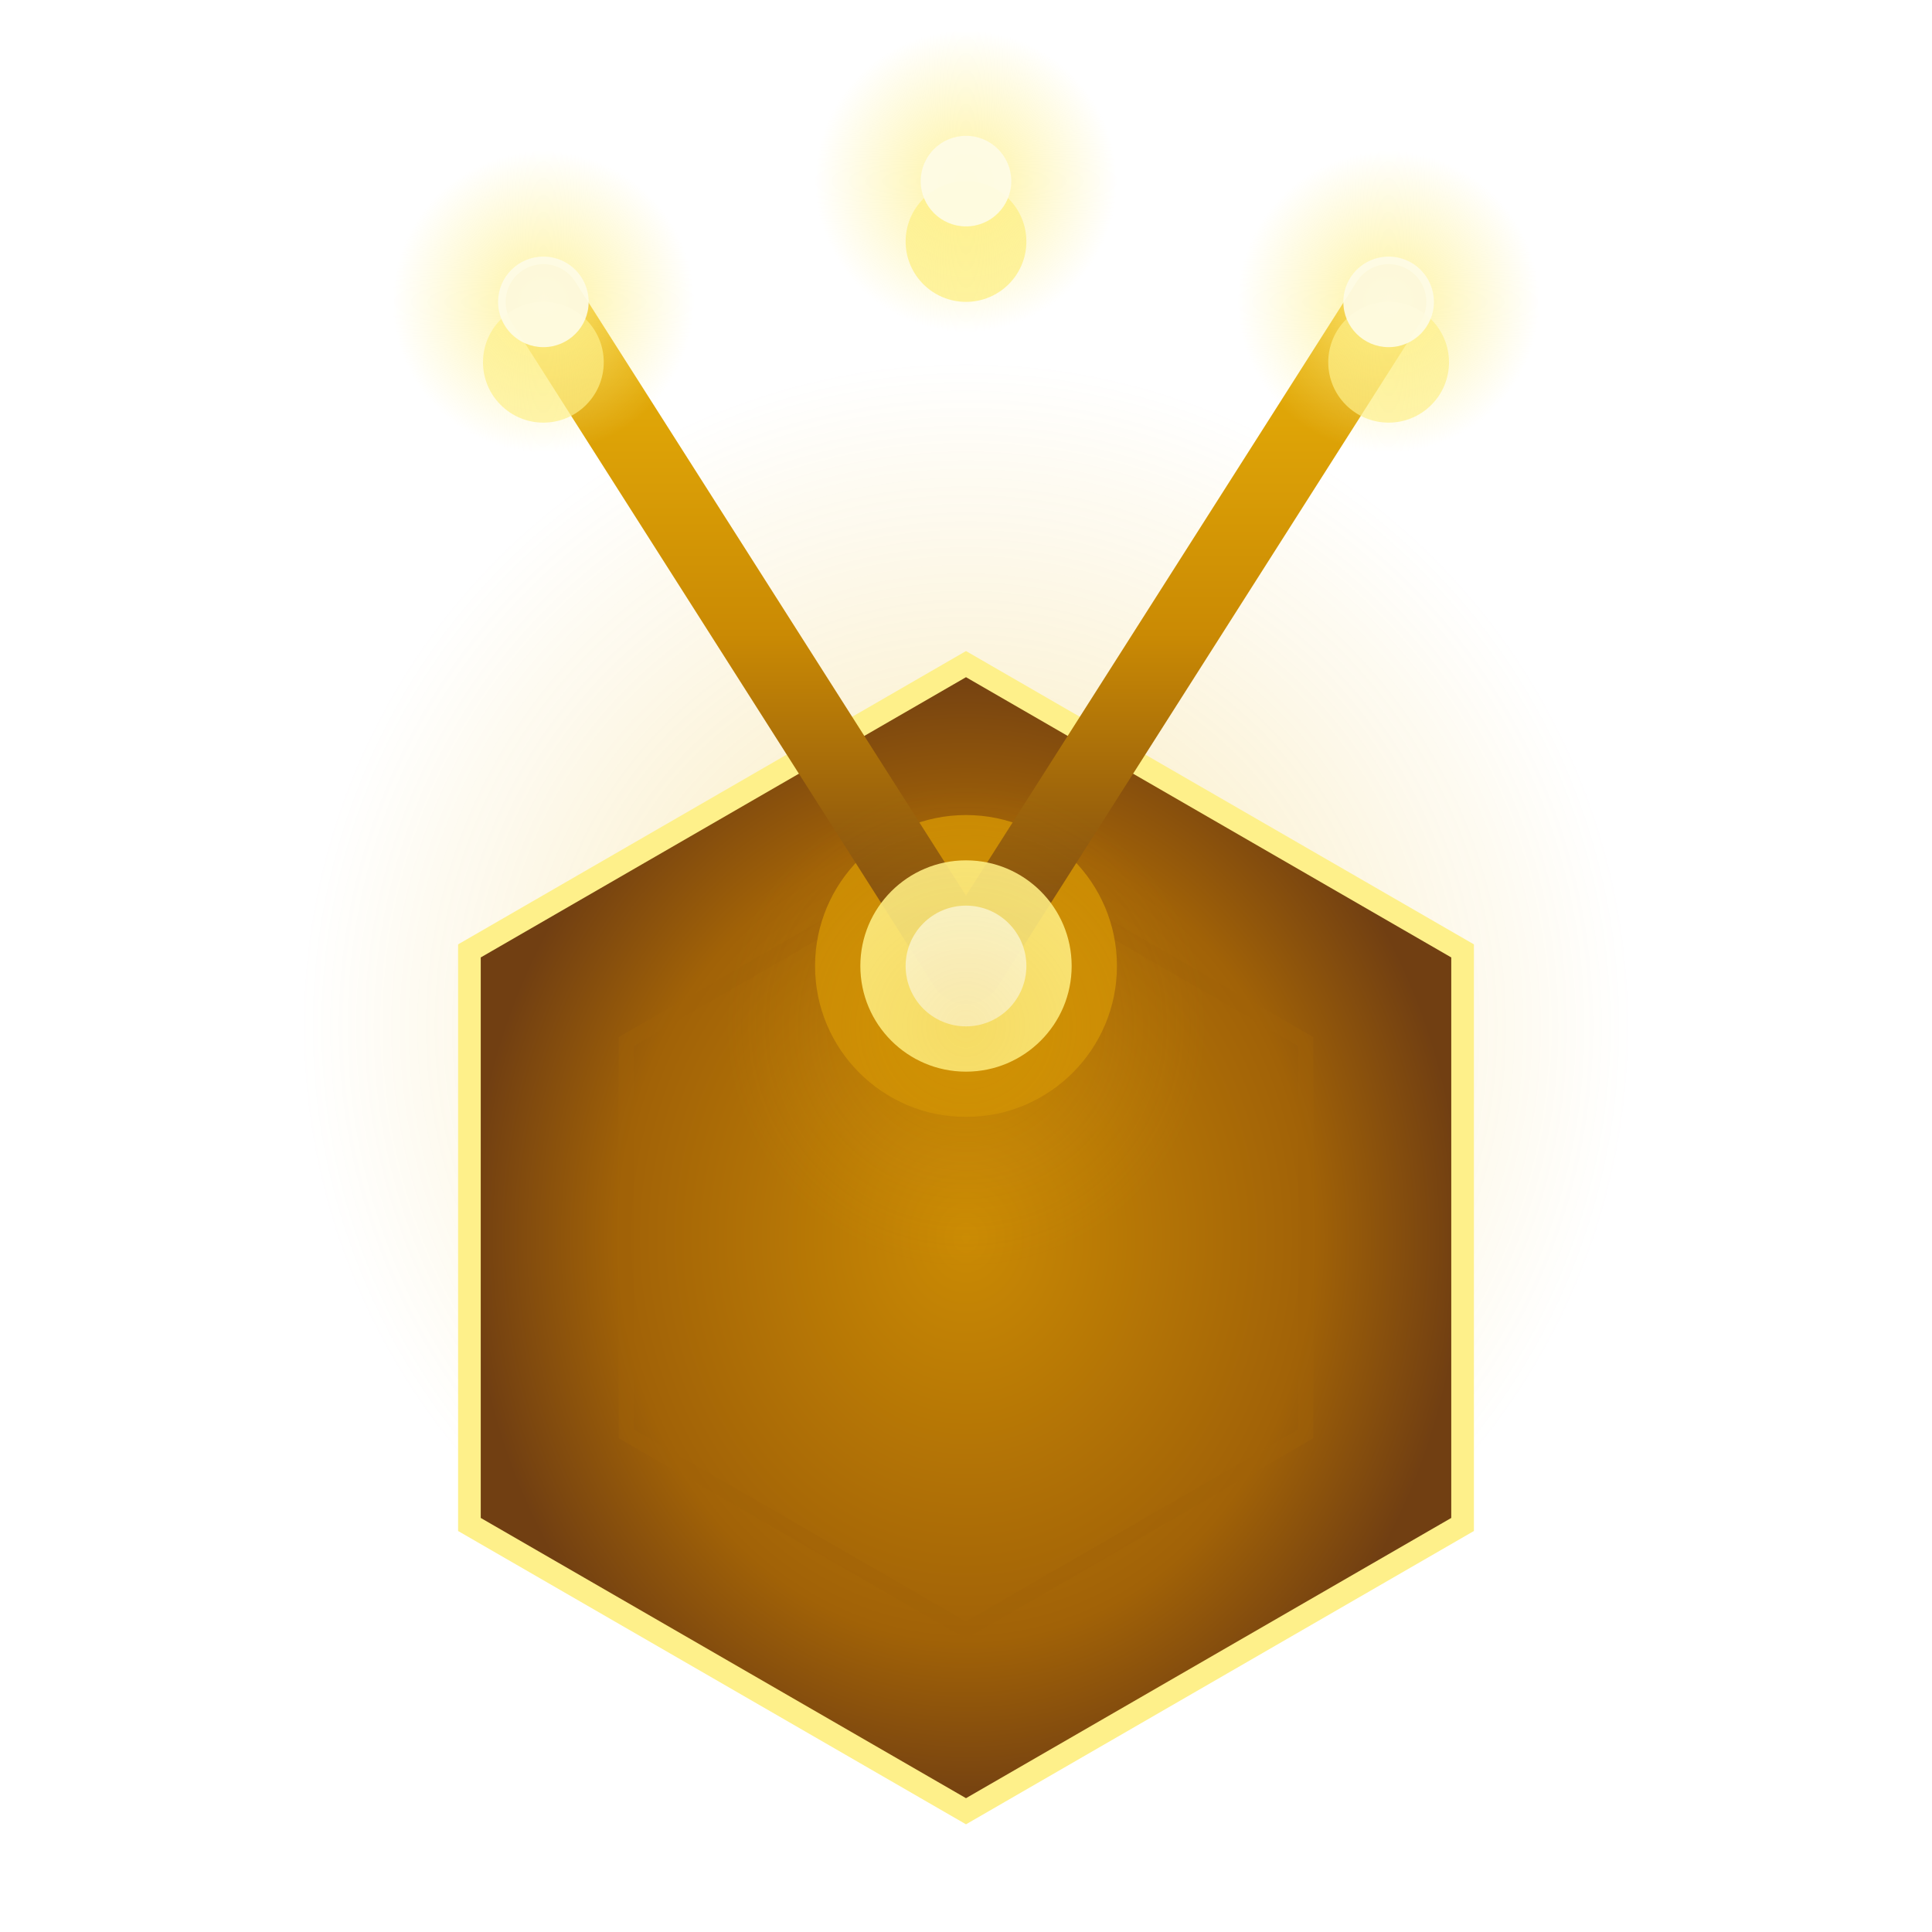
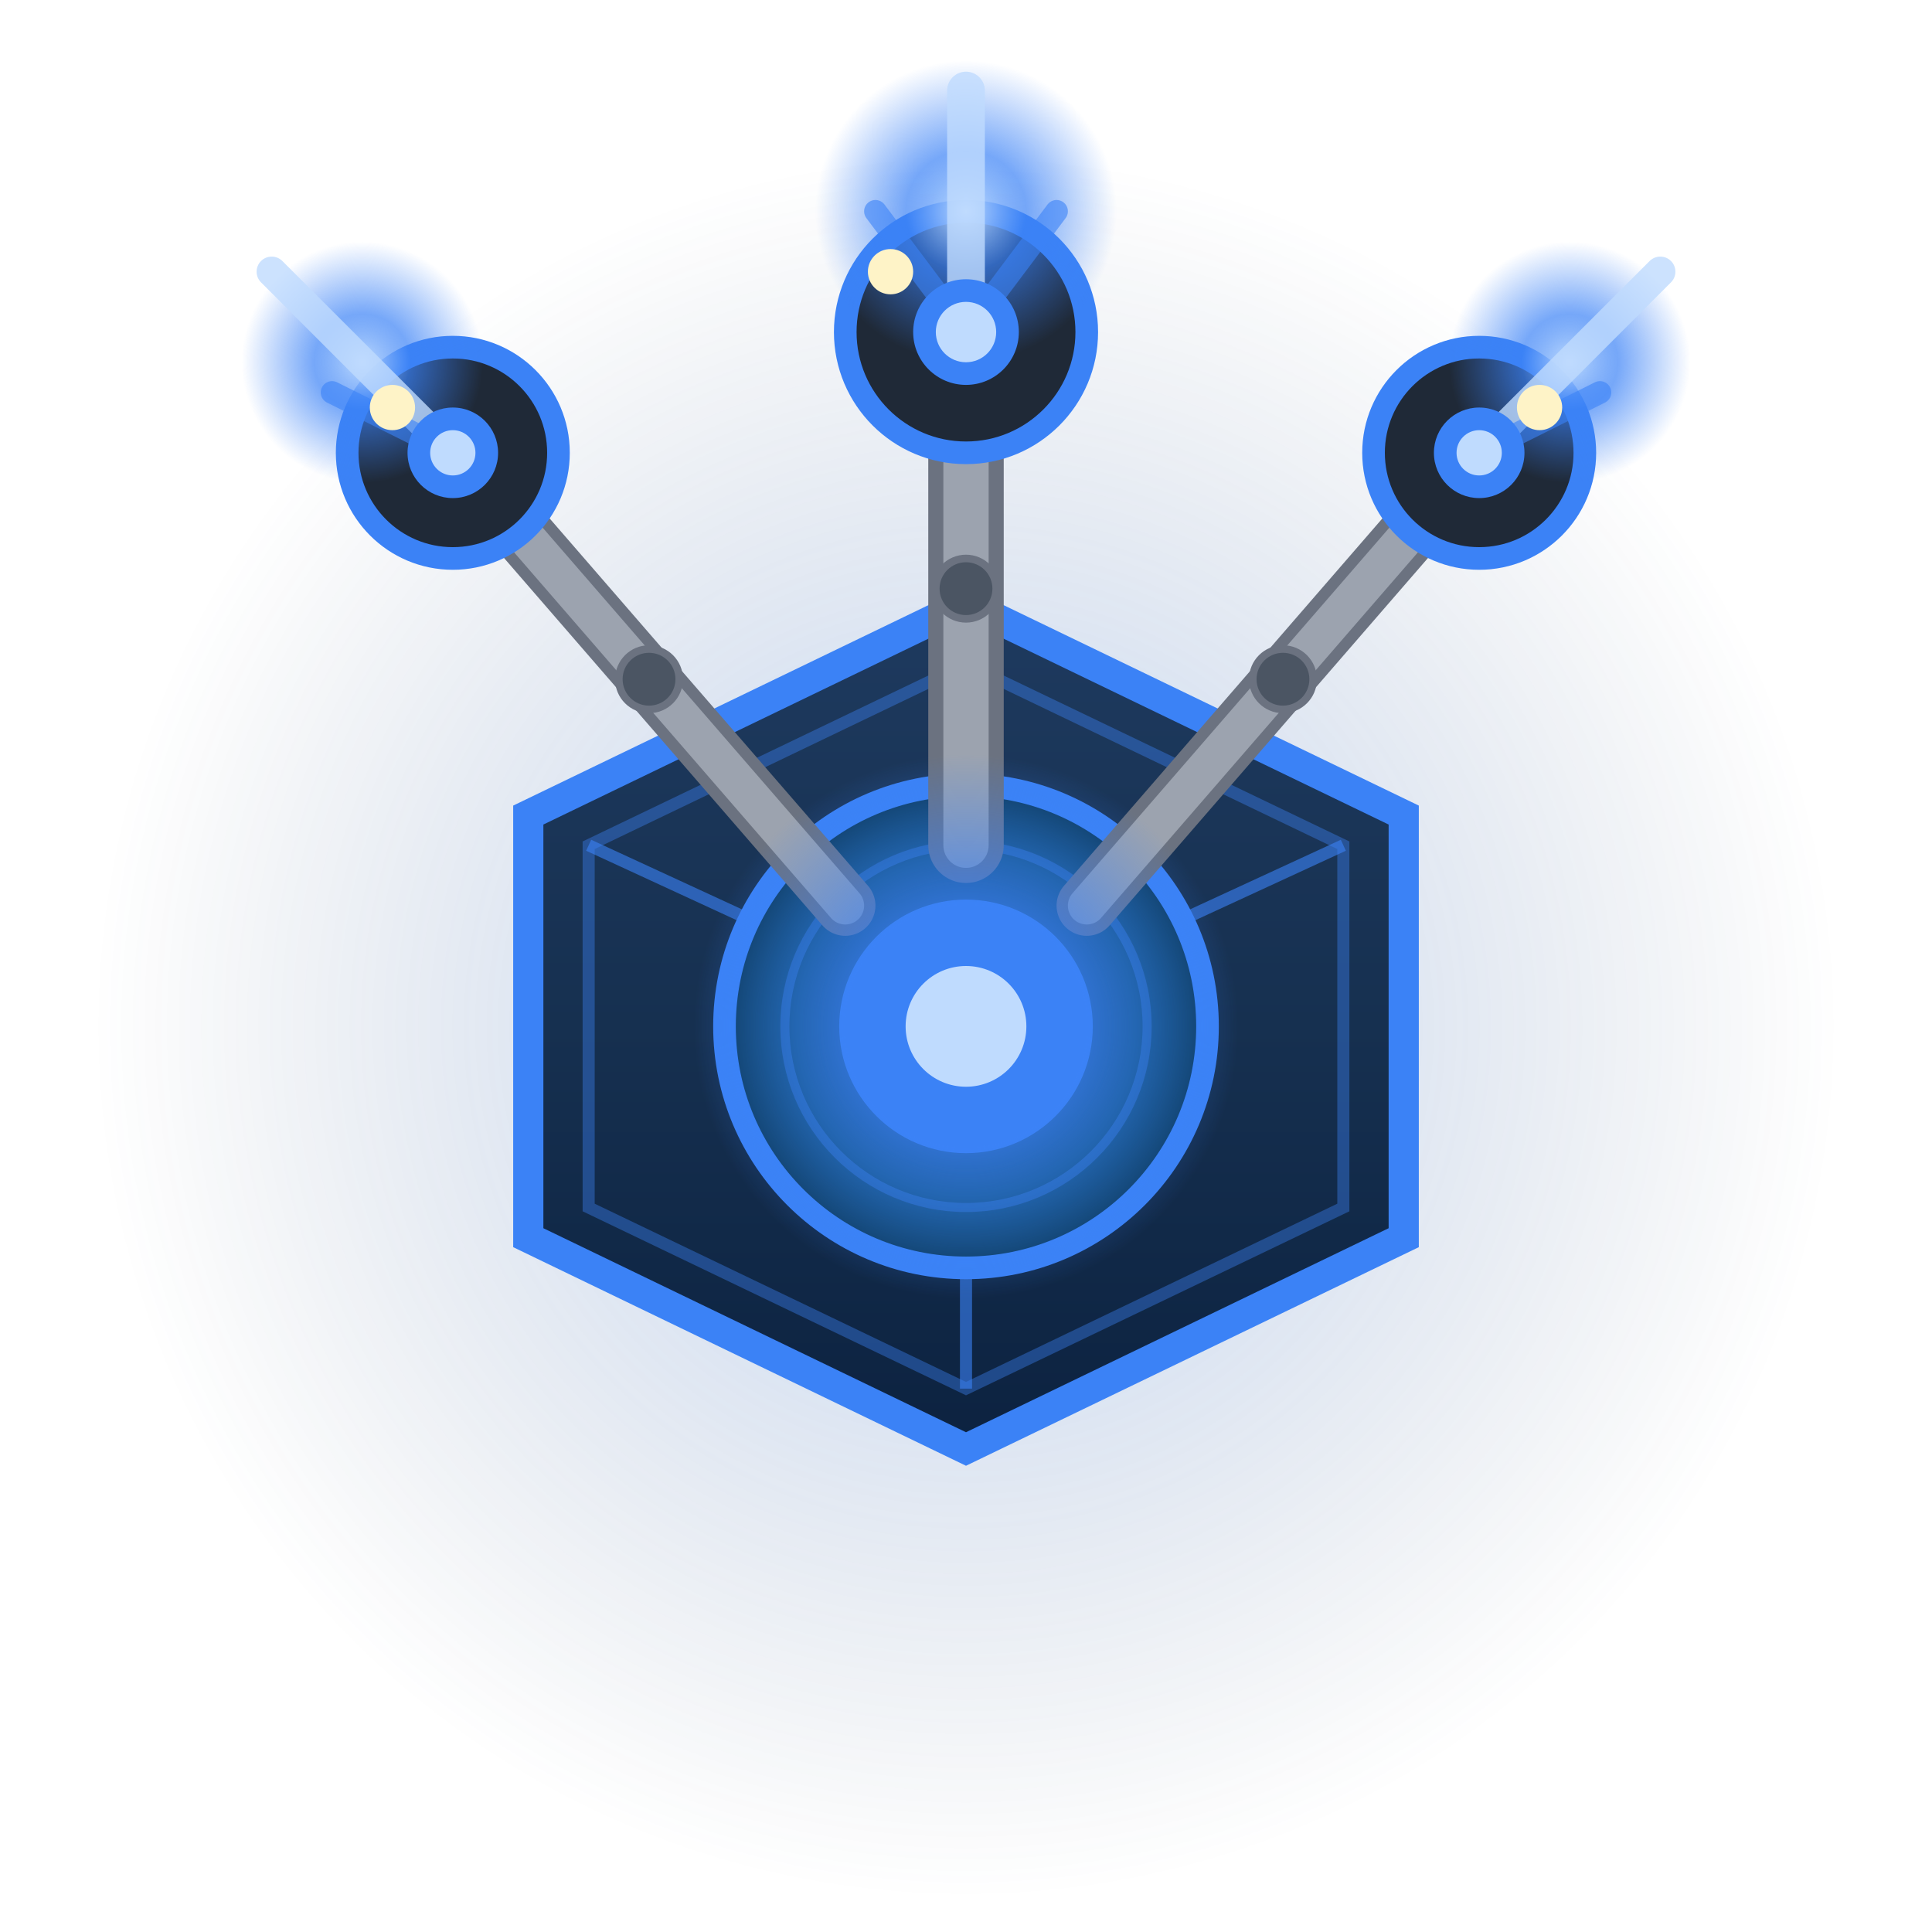
<svg xmlns="http://www.w3.org/2000/svg" viewBox="0 0 128 128">
  <defs>
-     <radialGradient id="tg0" cx="50%" cy="50%" r="50%">
-       <stop offset="0%" stop-color="#eab308" stop-opacity="0.3" />
-       <stop offset="100%" stop-color="#eab308" stop-opacity="0" />
+     <linearGradient id="basePlate" x1="0%" y1="0%" x2="0%" y2="100%">
+       <stop offset="0%" stop-color="#1e3a5f" />
+       <stop offset="50%" stop-color="#163050" />
+       <stop offset="100%" stop-color="#0c2240" />
+     </linearGradient>
+     <radialGradient id="hubMetal" cx="50%" cy="50%" r="50%">
+       <stop offset="0%" stop-color="#1e3a5f" />
+       <stop offset="70%" stop-color="#0c4a6e" />
+       <stop offset="100%" stop-color="#0a3655" />
    </radialGradient>
-     <radialGradient id="tg1" cx="50%" cy="50%" r="50%">
-       <stop offset="0%" stop-color="#ca8a04" />
-       <stop offset="70%" stop-color="#a16207" />
-       <stop offset="100%" stop-color="#713f12" />
+     <radialGradient id="coreGlow" cx="50%" cy="50%" r="50%">
+       <stop offset="0%" stop-color="#bfdbfe" stop-opacity="1" />
+       <stop offset="40%" stop-color="#3b82f6" stop-opacity="0.8" />
+       <stop offset="100%" stop-color="#3b82f6" stop-opacity="0" />
    </radialGradient>
-     <linearGradient id="tg2" x1="0%" y1="0%" x2="0%" y2="100%">
-       <stop offset="0%" stop-color="#eab308" />
-       <stop offset="50%" stop-color="#ca8a04" />
-       <stop offset="100%" stop-color="#713f12" />
-     </linearGradient>
-     <radialGradient id="tg3" cx="50%" cy="50%" r="50%">
-       <stop offset="0%" stop-color="#eab308" stop-opacity="0.2" />
-       <stop offset="100%" stop-color="#eab308" stop-opacity="0" />
+     <radialGradient id="muzzleFlash" cx="50%" cy="50%" r="50%">
+       <stop offset="0%" stop-color="#bfdbfe" stop-opacity="1" />
+       <stop offset="40%" stop-color="#3b82f6" stop-opacity="0.7" />
+       <stop offset="100%" stop-color="#3b82f6" stop-opacity="0" />
    </radialGradient>
-     <radialGradient id="tg4" cx="50%" cy="50%" r="50%">
-       <stop offset="0%" stop-color="#fef08a" stop-opacity="0.8" />
-       <stop offset="100%" stop-color="#fef08a" stop-opacity="0" />
-     </radialGradient>
-     <radialGradient id="tg5" cx="50%" cy="50%" r="50%">
-       <stop offset="0%" stop-color="#fef08a" stop-opacity="0.8" />
-       <stop offset="100%" stop-color="#fef08a" stop-opacity="0" />
-     </radialGradient>
-     <radialGradient id="tg6" cx="50%" cy="50%" r="50%">
-       <stop offset="0%" stop-color="#fef08a" stop-opacity="0.8" />
-       <stop offset="100%" stop-color="#fef08a" stop-opacity="0" />
+     <radialGradient id="ambientGlow" cx="50%" cy="50%" r="50%">
+       <stop offset="0%" stop-color="#3b82f6" stop-opacity="0.3" />
+       <stop offset="100%" stop-color="#1e3a5f" stop-opacity="0" />
    </radialGradient>
  </defs>
-   <circle cx="64" cy="68" r="44" fill="url(#tg0)" />
-   <polygon points="64.0,44.0 96.9,63.0 96.9,101.0 64.0,120.0 31.1,101.0 31.1,63.0" fill="url(#tg1)" stroke="#fef08a" stroke-width="1.5" />
-   <polygon points="64.0,56.0 86.5,69.0 86.5,95.0 64.0,108.0 41.5,95.0 41.5,69.0" fill="none" stroke="#a16207" stroke-width="1" opacity="0.4" />
-   <circle cx="64" cy="64" r="10" fill="#ca8a04" />
-   <line x1="64" y1="64" x2="36" y2="20" stroke="url(#tg2)" stroke-width="5" stroke-linecap="round" />
-   <line x1="64" y1="64" x2="64" y2="12" stroke="url(#tg2)" stroke-width="6" stroke-linecap="round" />
-   <line x1="64" y1="64" x2="92" y2="20" stroke="url(#tg2)" stroke-width="5" stroke-linecap="round" />
-   <circle cx="64" cy="64" r="7" fill="#fef08a" opacity="0.9" />
-   <circle cx="64" cy="64" r="4" fill="#fefce8" opacity="0.8" />
-   <circle cx="36" cy="24" r="4" fill="#fef08a" opacity="0.7" />
-   <circle cx="64" cy="16" r="4" fill="#fef08a" opacity="0.8" />
-   <circle cx="92" cy="24" r="4" fill="#fef08a" opacity="0.7" />
-   <circle cx="64" cy="68" r="16" fill="url(#tg3)" />
-   <circle cx="36" cy="20" r="10" fill="url(#tg4)" />
-   <circle cx="36" cy="20" r="3" fill="#fefce8" opacity="0.9" />
-   <circle cx="64" cy="12" r="10" fill="url(#tg5)" />
-   <circle cx="64" cy="12" r="3" fill="#fefce8" opacity="0.9" />
-   <circle cx="92" cy="20" r="10" fill="url(#tg6)" />
-   <circle cx="92" cy="20" r="3" fill="#fefce8" opacity="0.9" />
+   <circle cx="64" cy="68" r="58" fill="url(#ambientGlow)" />
+   <polygon points="64,40 93,54 93,82 64,96 35,82 35,54" fill="url(#basePlate)" stroke="#3b82f6" stroke-width="2" />
+   <polygon points="64,44 89,56 89,80 64,92 39,80 39,56" fill="none" stroke="#3b82f6" stroke-width="0.8" opacity="0.4" />
+   <line x1="39" y1="56" x2="52" y2="62" stroke="#3b82f6" stroke-width="0.8" opacity="0.6" />
+   <line x1="89" y1="56" x2="76" y2="62" stroke="#3b82f6" stroke-width="0.8" opacity="0.6" />
+   <line x1="64" y1="92" x2="64" y2="80" stroke="#3b82f6" stroke-width="0.8" opacity="0.6" />
+   <circle cx="64" cy="68" r="16" fill="url(#hubMetal)" stroke="#3b82f6" stroke-width="1.5" />
+   <circle cx="64" cy="68" r="12" fill="none" stroke="#3b82f6" stroke-width="0.6" opacity="0.4" />
+   <circle cx="64" cy="68" r="8" fill="#0c2240" stroke="#3b82f6" stroke-width="0.8" />
+   <line x1="56" y1="60" x2="30" y2="30" stroke="#6b7280" stroke-width="4" stroke-linecap="round" />
+   <line x1="56" y1="60" x2="30" y2="30" stroke="#9ca3af" stroke-width="2.5" stroke-linecap="round" />
+   <circle cx="43" cy="45" r="2" fill="#4b5563" stroke="#6b7280" stroke-width="0.5" />
+   <circle cx="30" cy="30" r="7" fill="#1f2937" stroke="#3b82f6" stroke-width="1.5" />
+   <circle cx="24" cy="24" r="8" fill="url(#muzzleFlash)" />
+   <line x1="30" y1="30" x2="18" y2="18" stroke="#bfdbfe" stroke-width="2" opacity="0.8" stroke-linecap="round" />
+   <line x1="30" y1="30" x2="22" y2="26" stroke="#3b82f6" stroke-width="1.5" opacity="0.6" stroke-linecap="round" />
+   <circle cx="30" cy="30" r="3" fill="#3b82f6" opacity="1" />
+   <circle cx="30" cy="30" r="1.5" fill="#bfdbfe" opacity="1" />
+   <line x1="64" y1="56" x2="64" y2="22" stroke="#6b7280" stroke-width="5" stroke-linecap="round" />
+   <line x1="64" y1="56" x2="64" y2="22" stroke="#9ca3af" stroke-width="3" stroke-linecap="round" />
+   <circle cx="64" cy="39" r="2" fill="#4b5563" stroke="#6b7280" stroke-width="0.5" />
+   <circle cx="64" cy="22" r="8" fill="#1f2937" stroke="#3b82f6" stroke-width="1.5" />
+   <circle cx="64" cy="14" r="10" fill="url(#muzzleFlash)" />
+   <line x1="64" y1="22" x2="64" y2="6" stroke="#bfdbfe" stroke-width="2.5" opacity="0.8" stroke-linecap="round" />
+   <line x1="64" y1="22" x2="58" y2="14" stroke="#3b82f6" stroke-width="1.5" opacity="0.6" stroke-linecap="round" />
+   <line x1="64" y1="22" x2="70" y2="14" stroke="#3b82f6" stroke-width="1.5" opacity="0.6" stroke-linecap="round" />
+   <circle cx="64" cy="22" r="3.5" fill="#3b82f6" opacity="1" />
+   <circle cx="64" cy="22" r="2" fill="#bfdbfe" opacity="1" />
+   <line x1="72" y1="60" x2="98" y2="30" stroke="#6b7280" stroke-width="4" stroke-linecap="round" />
+   <line x1="72" y1="60" x2="98" y2="30" stroke="#9ca3af" stroke-width="2.5" stroke-linecap="round" />
+   <circle cx="85" cy="45" r="2" fill="#4b5563" stroke="#6b7280" stroke-width="0.5" />
+   <circle cx="98" cy="30" r="7" fill="#1f2937" stroke="#3b82f6" stroke-width="1.5" />
+   <circle cx="104" cy="24" r="8" fill="url(#muzzleFlash)" />
+   <line x1="98" y1="30" x2="110" y2="18" stroke="#bfdbfe" stroke-width="2" opacity="0.8" stroke-linecap="round" />
+   <line x1="98" y1="30" x2="106" y2="26" stroke="#3b82f6" stroke-width="1.5" opacity="0.6" stroke-linecap="round" />
+   <circle cx="98" cy="30" r="3" fill="#3b82f6" opacity="1" />
+   <circle cx="98" cy="30" r="1.5" fill="#bfdbfe" opacity="1" />
+   <circle cx="26" cy="27" r="1.5" fill="#fef3c7" opacity="1" />
+   <circle cx="59" cy="18" r="1.5" fill="#fef3c7" opacity="1" />
+   <circle cx="102" cy="27" r="1.5" fill="#fef3c7" opacity="1" />
+   <circle cx="64" cy="68" r="18" fill="url(#coreGlow)" />
+   <circle cx="64" cy="68" r="8" fill="#3b82f6" opacity="1" />
+   <circle cx="64" cy="68" r="4" fill="#bfdbfe" opacity="1" />
</svg>
